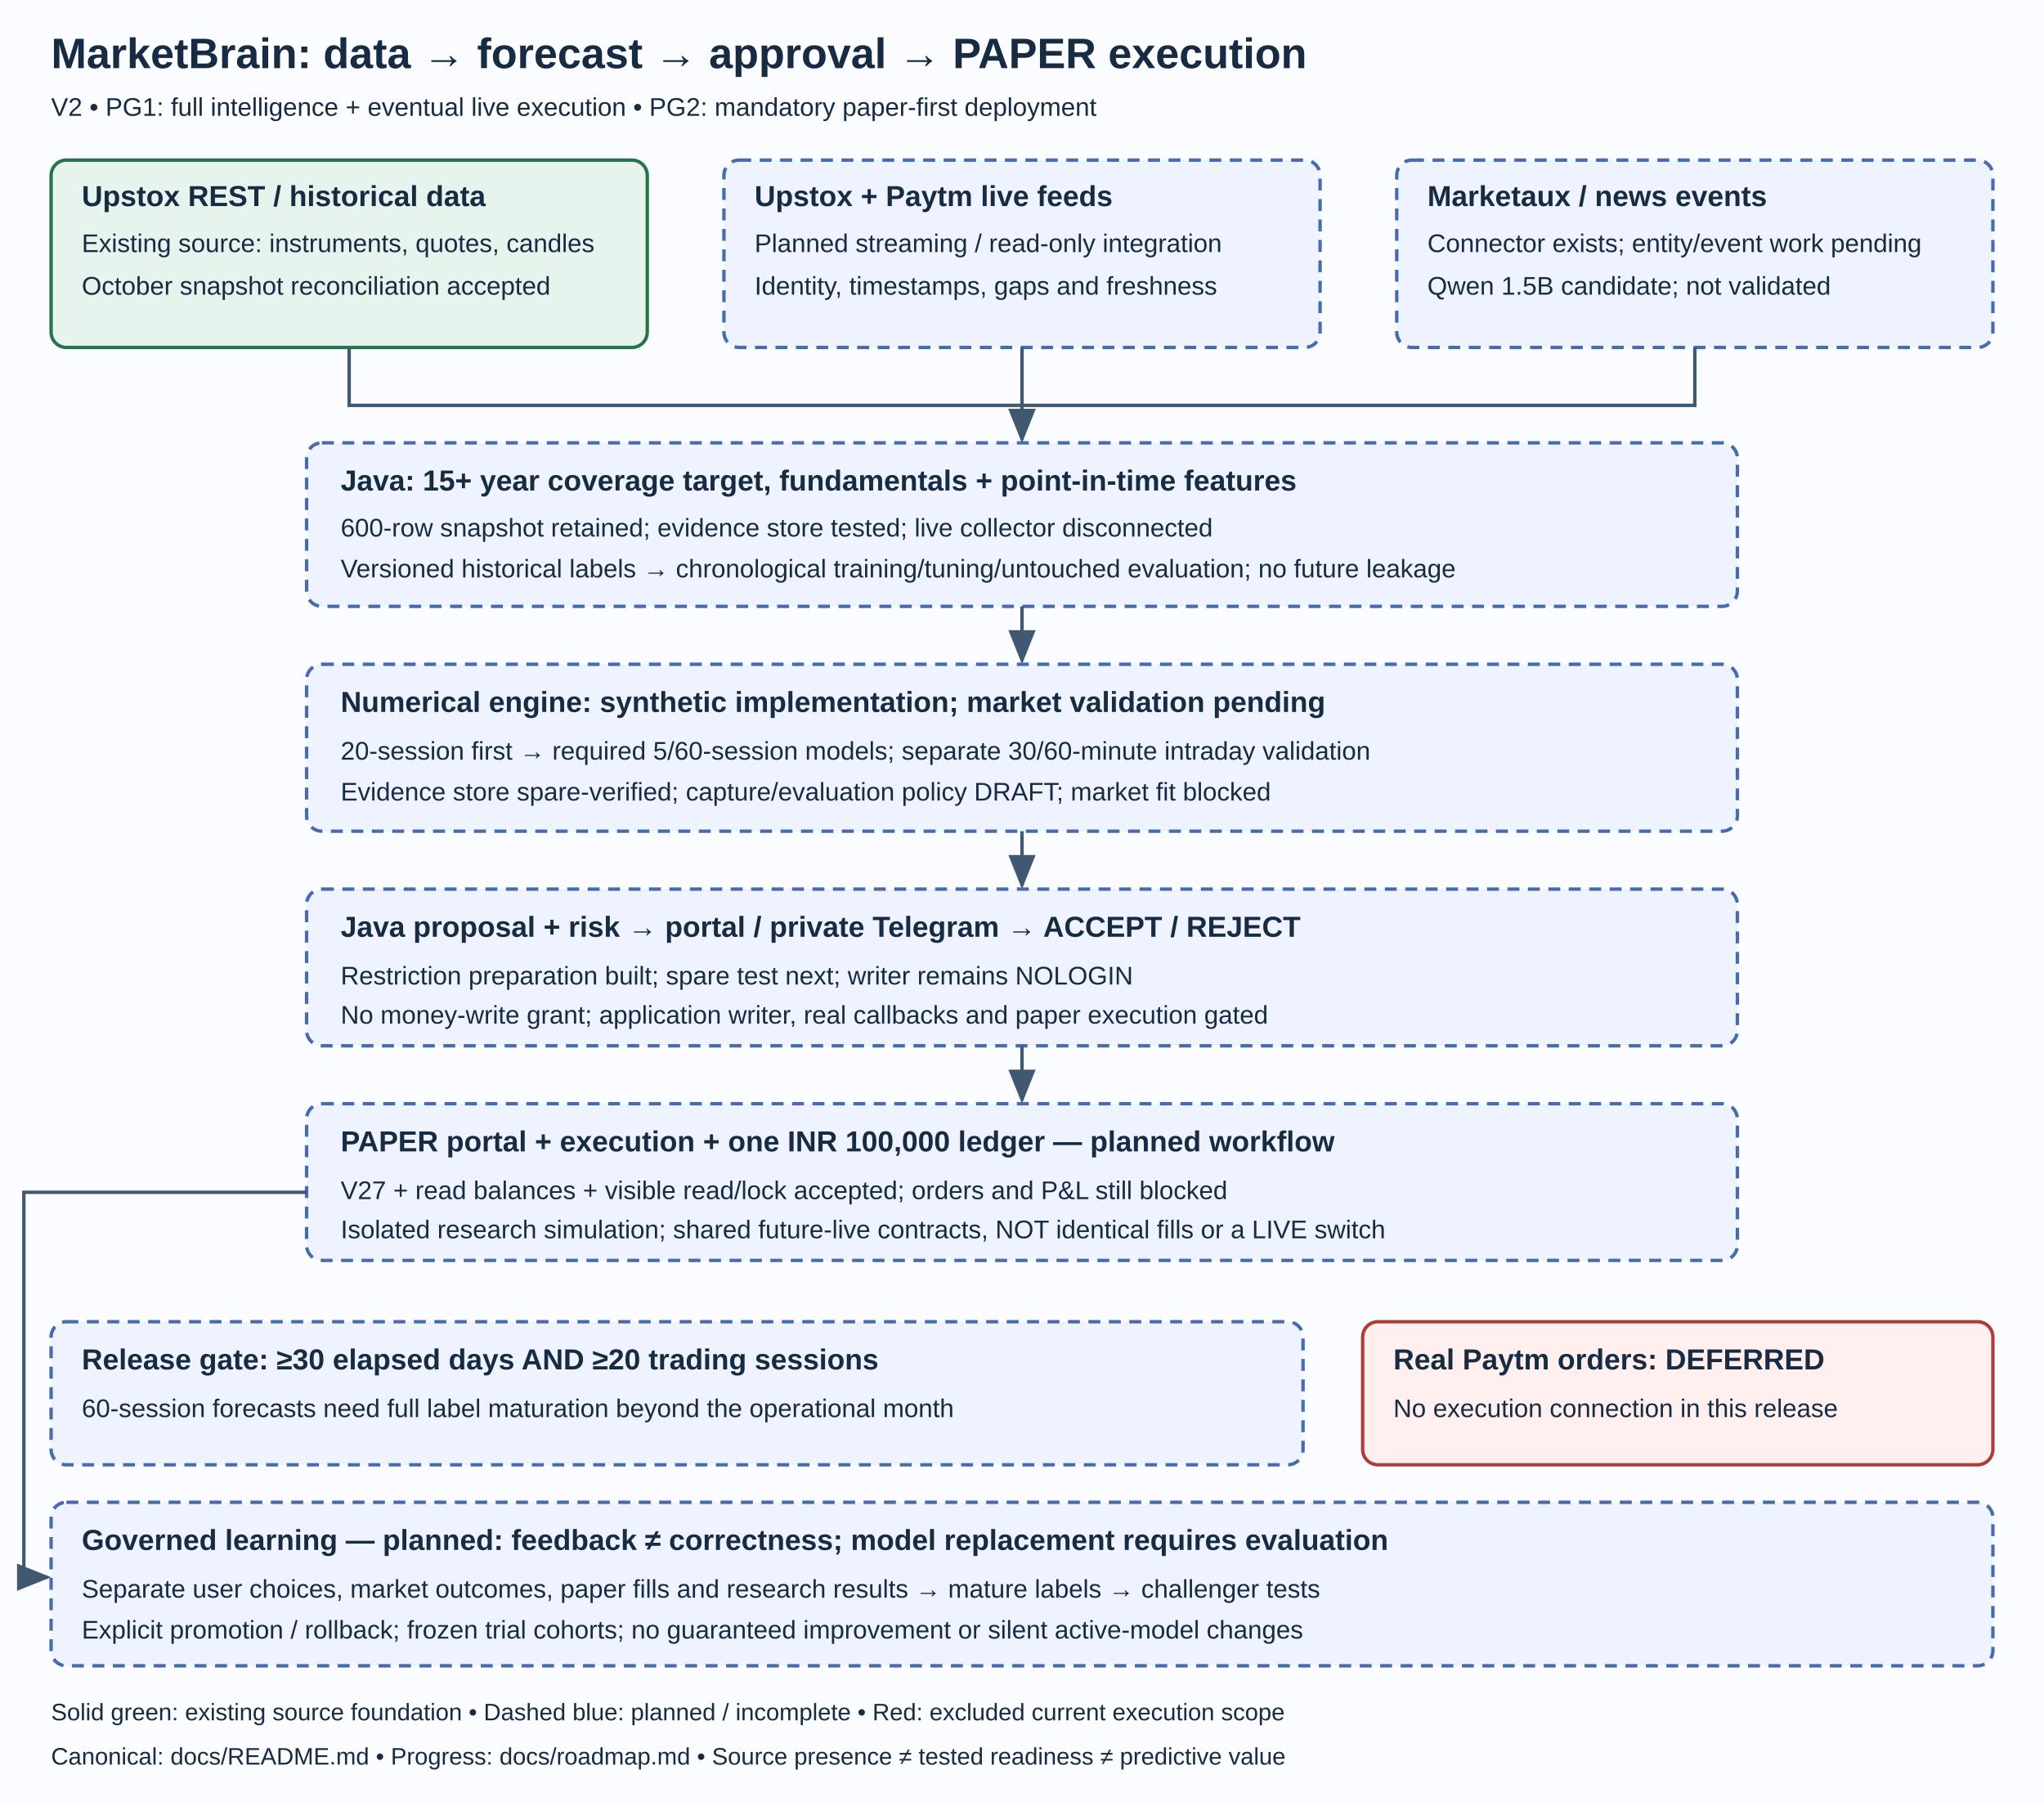
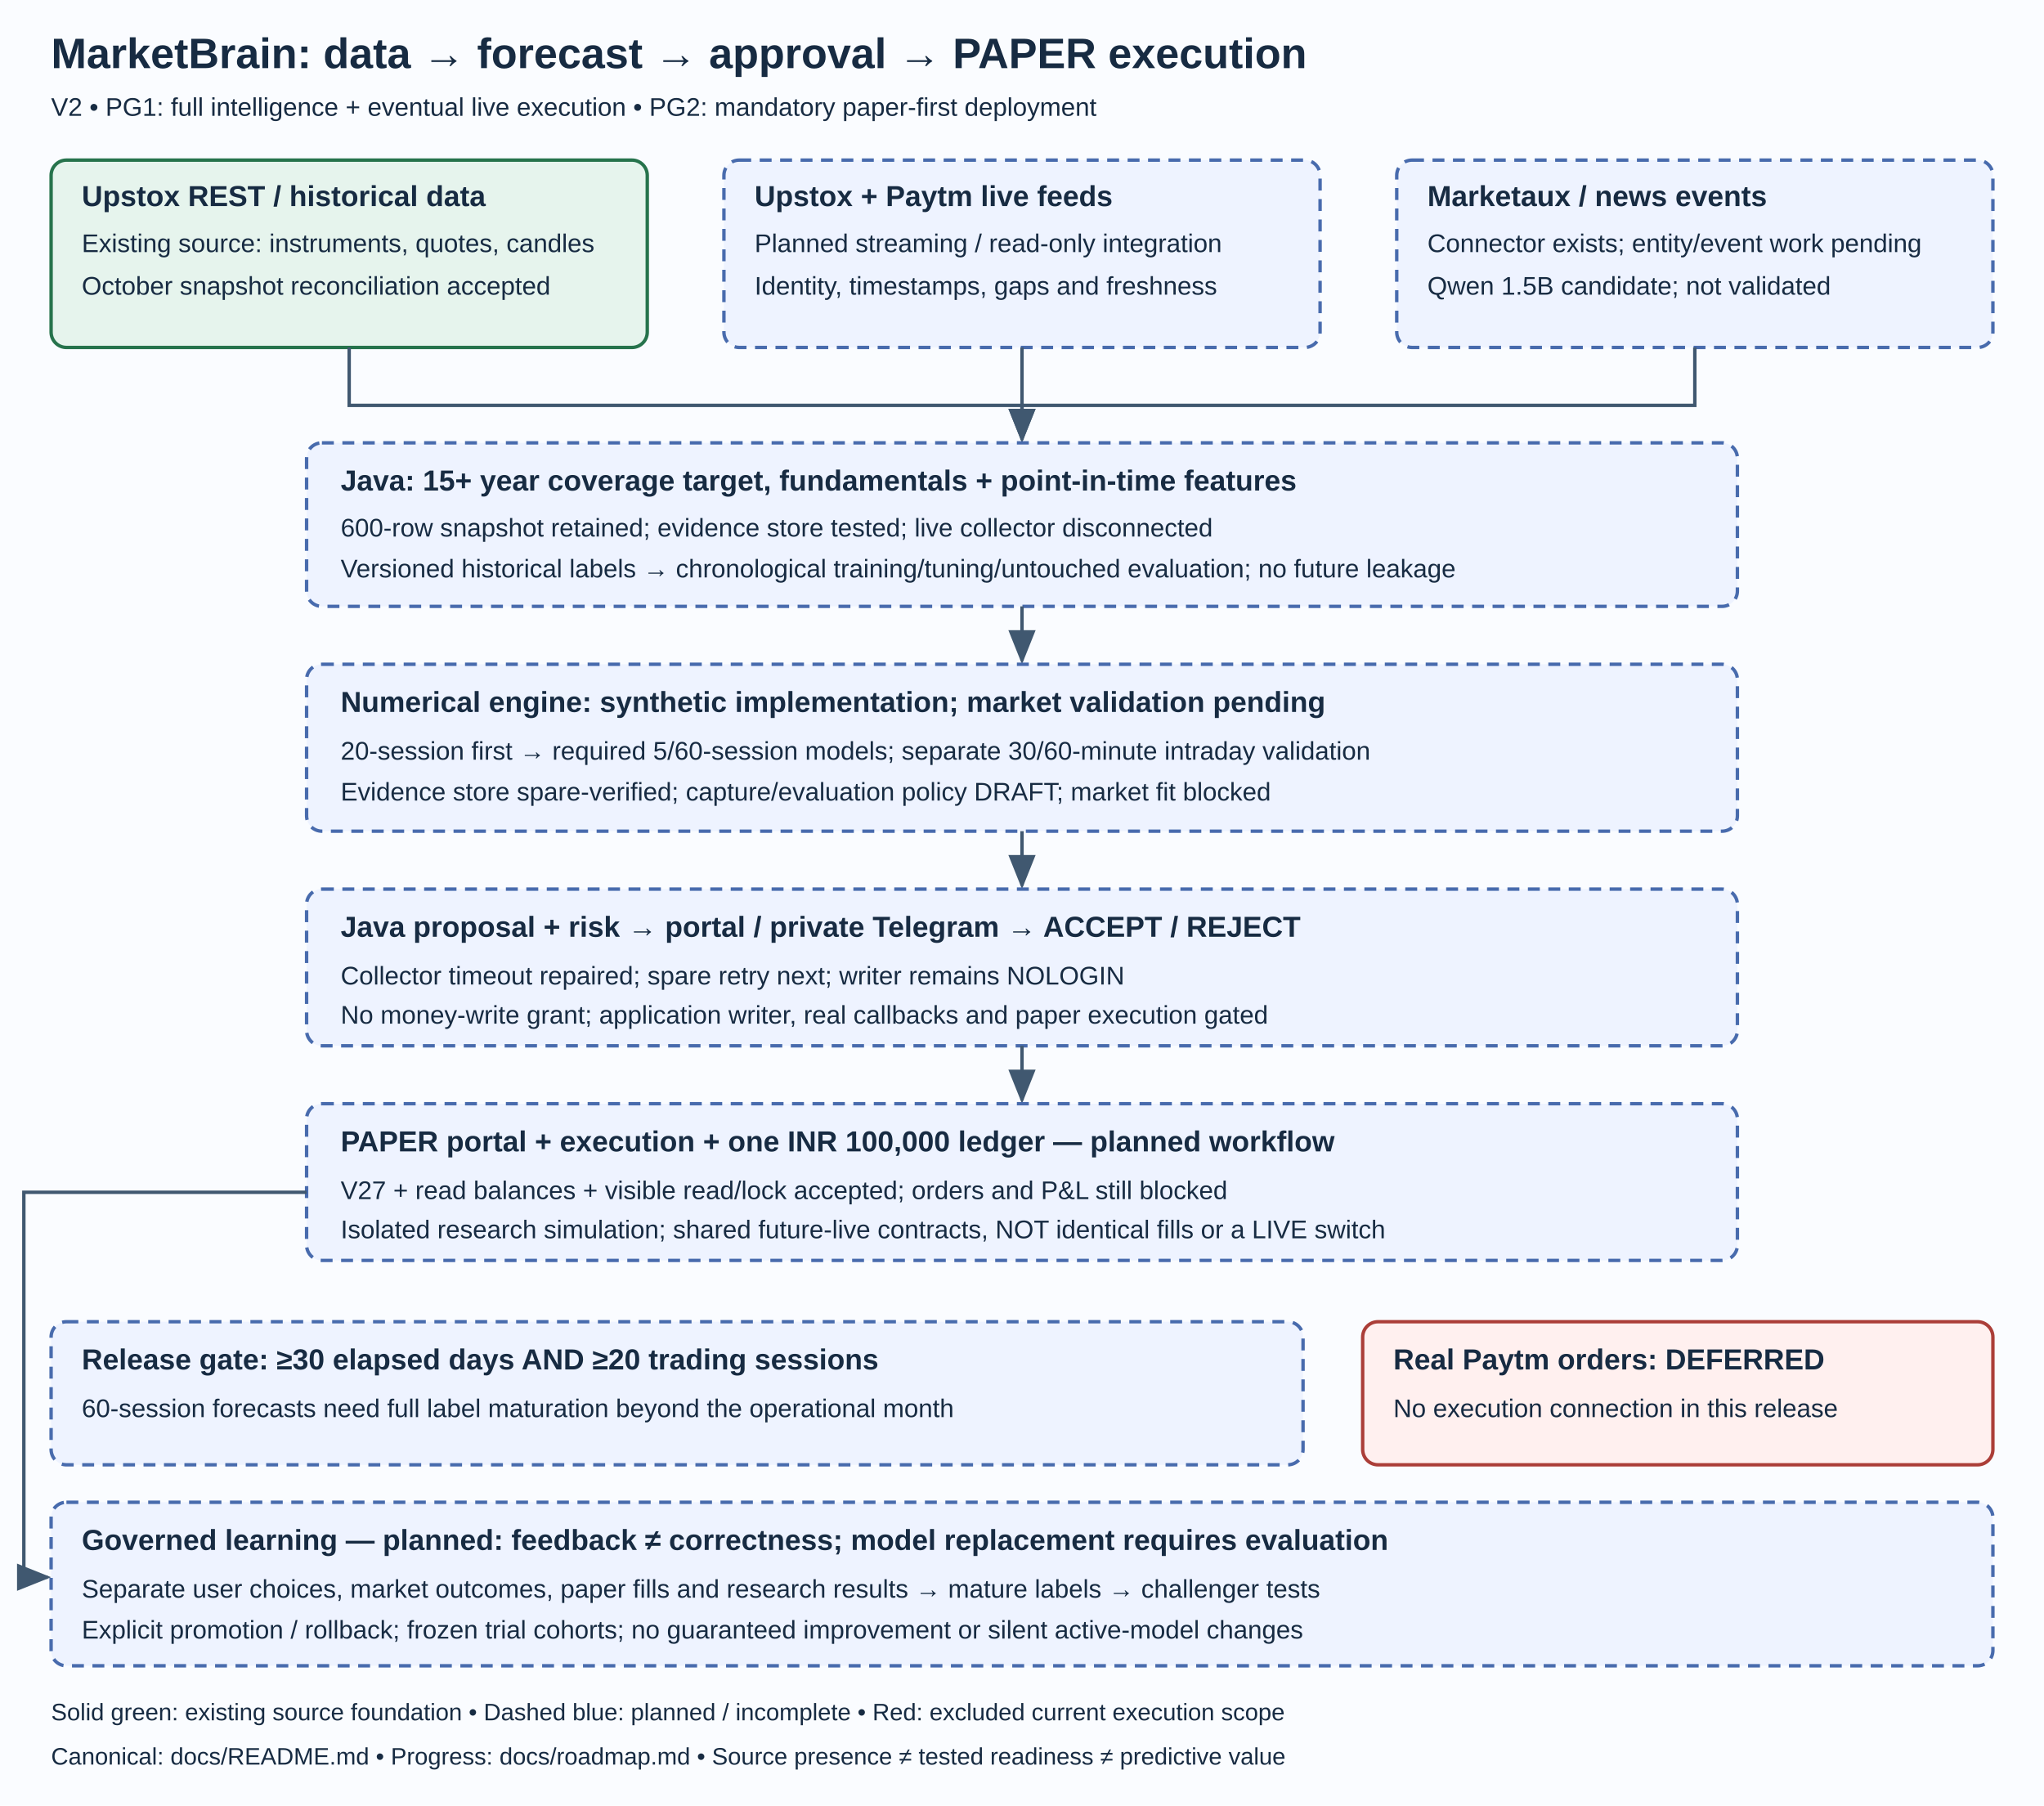
<svg xmlns="http://www.w3.org/2000/svg" width="1200" height="1060" viewBox="0 0 1200 1060" role="img" aria-labelledby="title desc">
  <defs>
    <marker id="arrow" markerWidth="10" markerHeight="8" refX="9" refY="4" orient="auto">
      <path d="M0,0 L10,4 L0,8 Z" fill="#405870" />
    </marker>
    <style>
      text { font-family: Arial, sans-serif; fill: #172b42; }
      .heading { font-size: 25px; font-weight: bold; }
      .label { font-size: 17px; font-weight: bold; }
      .body { font-size: 15px; }
      .small { font-size: 14px; }
      .existing { fill: #e6f4ed; stroke: #26734c; stroke-width: 2; }
      .planned { fill: #eef3ff; stroke: #486bad; stroke-width: 2; stroke-dasharray: 7 5; }
      .blocked { fill: #fff0ef; stroke: #ab3e38; stroke-width: 2; }
      .line { fill: none; stroke: #405870; stroke-width: 2; marker-end: url(#arrow); }
    </style>
  </defs>
  <rect width="1200" height="1060" fill="#fafcff" />
  <text x="30" y="40" class="heading">MarketBrain: data → forecast → approval → PAPER execution</text>
  <text x="30" y="68" class="body">V2 • PG1: full intelligence + eventual live execution • PG2: mandatory paper-first deployment</text>
  <rect x="30" y="94" width="350" height="110" rx="9" class="existing" />
  <text x="48" y="121" class="label">Upstox REST / historical data</text>
  <text x="48" y="148" class="body">Existing source: instruments, quotes, candles</text>
  <text x="48" y="173" class="body">October snapshot reconciliation accepted</text>
  <rect x="425" y="94" width="350" height="110" rx="9" class="planned" />
  <text x="443" y="121" class="label">Upstox + Paytm live feeds</text>
  <text x="443" y="148" class="body">Planned streaming / read-only integration</text>
  <text x="443" y="173" class="body">Identity, timestamps, gaps and freshness</text>
  <rect x="820" y="94" width="350" height="110" rx="9" class="planned" />
  <text x="838" y="121" class="label">Marketaux / news events</text>
  <text x="838" y="148" class="body">Connector exists; entity/event work pending</text>
  <text x="838" y="173" class="body">Qwen 1.5B candidate; not validated</text>
  <path d="M205 204 V238 H600 V258" class="line" />
  <path d="M600 204 V258" class="line" />
  <path d="M995 204 V238 H600" fill="none" stroke="#405870" stroke-width="2" />
  <rect x="180" y="260" width="840" height="96" rx="9" class="planned" />
  <text x="200" y="288" class="label">Java: 15+ year coverage target, fundamentals + point-in-time features</text>
  <text x="200" y="315" class="body">600-row snapshot retained; evidence store tested; live collector disconnected</text>
  <text x="200" y="339" class="body">Versioned historical labels → chronological training/tuning/untouched evaluation; no future leakage</text>
  <path d="M600 356 V388" class="line" />
  <rect x="180" y="390" width="840" height="98" rx="9" class="planned" />
  <text x="200" y="418" class="label">Numerical engine: synthetic implementation; market validation pending</text>
  <text x="200" y="446" class="body">20-session first → required 5/60-session models; separate 30/60-minute intraday validation</text>
  <text x="200" y="470" class="body">Evidence store spare-verified; capture/evaluation policy DRAFT; market fit blocked</text>
  <path d="M600 488 V520" class="line" />
  <rect x="180" y="522" width="840" height="92" rx="9" class="planned" />
  <text x="200" y="550" class="label">Java proposal + risk → portal / private Telegram → ACCEPT / REJECT</text>
-   <text x="200" y="578" class="body">Restriction preparation built; spare test next; writer remains NOLOGIN</text>
+   <text x="200" y="578" class="body">Collector timeout repaired; spare retry next; writer remains NOLOGIN</text>
  <text x="200" y="601" class="body">No money-write grant; application writer, real callbacks and paper execution gated</text>
  <path d="M600 614 V646" class="line" />
  <rect x="180" y="648" width="840" height="92" rx="9" class="planned" />
  <text x="200" y="676" class="label">PAPER portal + execution + one INR 100,000 ledger — planned workflow</text>
  <text x="200" y="704" class="body">V27 + read balances + visible read/lock accepted; orders and P&amp;L still blocked</text>
  <text x="200" y="727" class="body">Isolated research simulation; shared future-live contracts, NOT identical fills or a LIVE switch</text>
  <rect x="30" y="776" width="735" height="84" rx="9" class="planned" />
  <text x="48" y="804" class="label">Release gate: ≥30 elapsed days AND ≥20 trading sessions</text>
  <text x="48" y="832" class="body">60-session forecasts need full label maturation beyond the operational month</text>
  <rect x="800" y="776" width="370" height="84" rx="9" class="blocked" />
  <text x="818" y="804" class="label">Real Paytm orders: DEFERRED</text>
  <text x="818" y="832" class="body">No execution connection in this release</text>
  <path d="M180 700 H14 V926 H28" class="line" />
  <rect x="30" y="882" width="1140" height="96" rx="9" class="planned" />
  <text x="48" y="910" class="label">Governed learning — planned: feedback ≠ correctness; model replacement requires evaluation</text>
  <text x="48" y="938" class="body">Separate user choices, market outcomes, paper fills and research results → mature labels → challenger tests</text>
  <text x="48" y="962" class="body">Explicit promotion / rollback; frozen trial cohorts; no guaranteed improvement or silent active-model changes</text>
  <text x="30" y="1010" class="small">Solid green: existing source foundation • Dashed blue: planned / incomplete • Red: excluded current execution scope</text>
  <text x="30" y="1036" class="small">Canonical: docs/README.md • Progress: docs/roadmap.md • Source presence ≠ tested readiness ≠ predictive value</text>
</svg>
